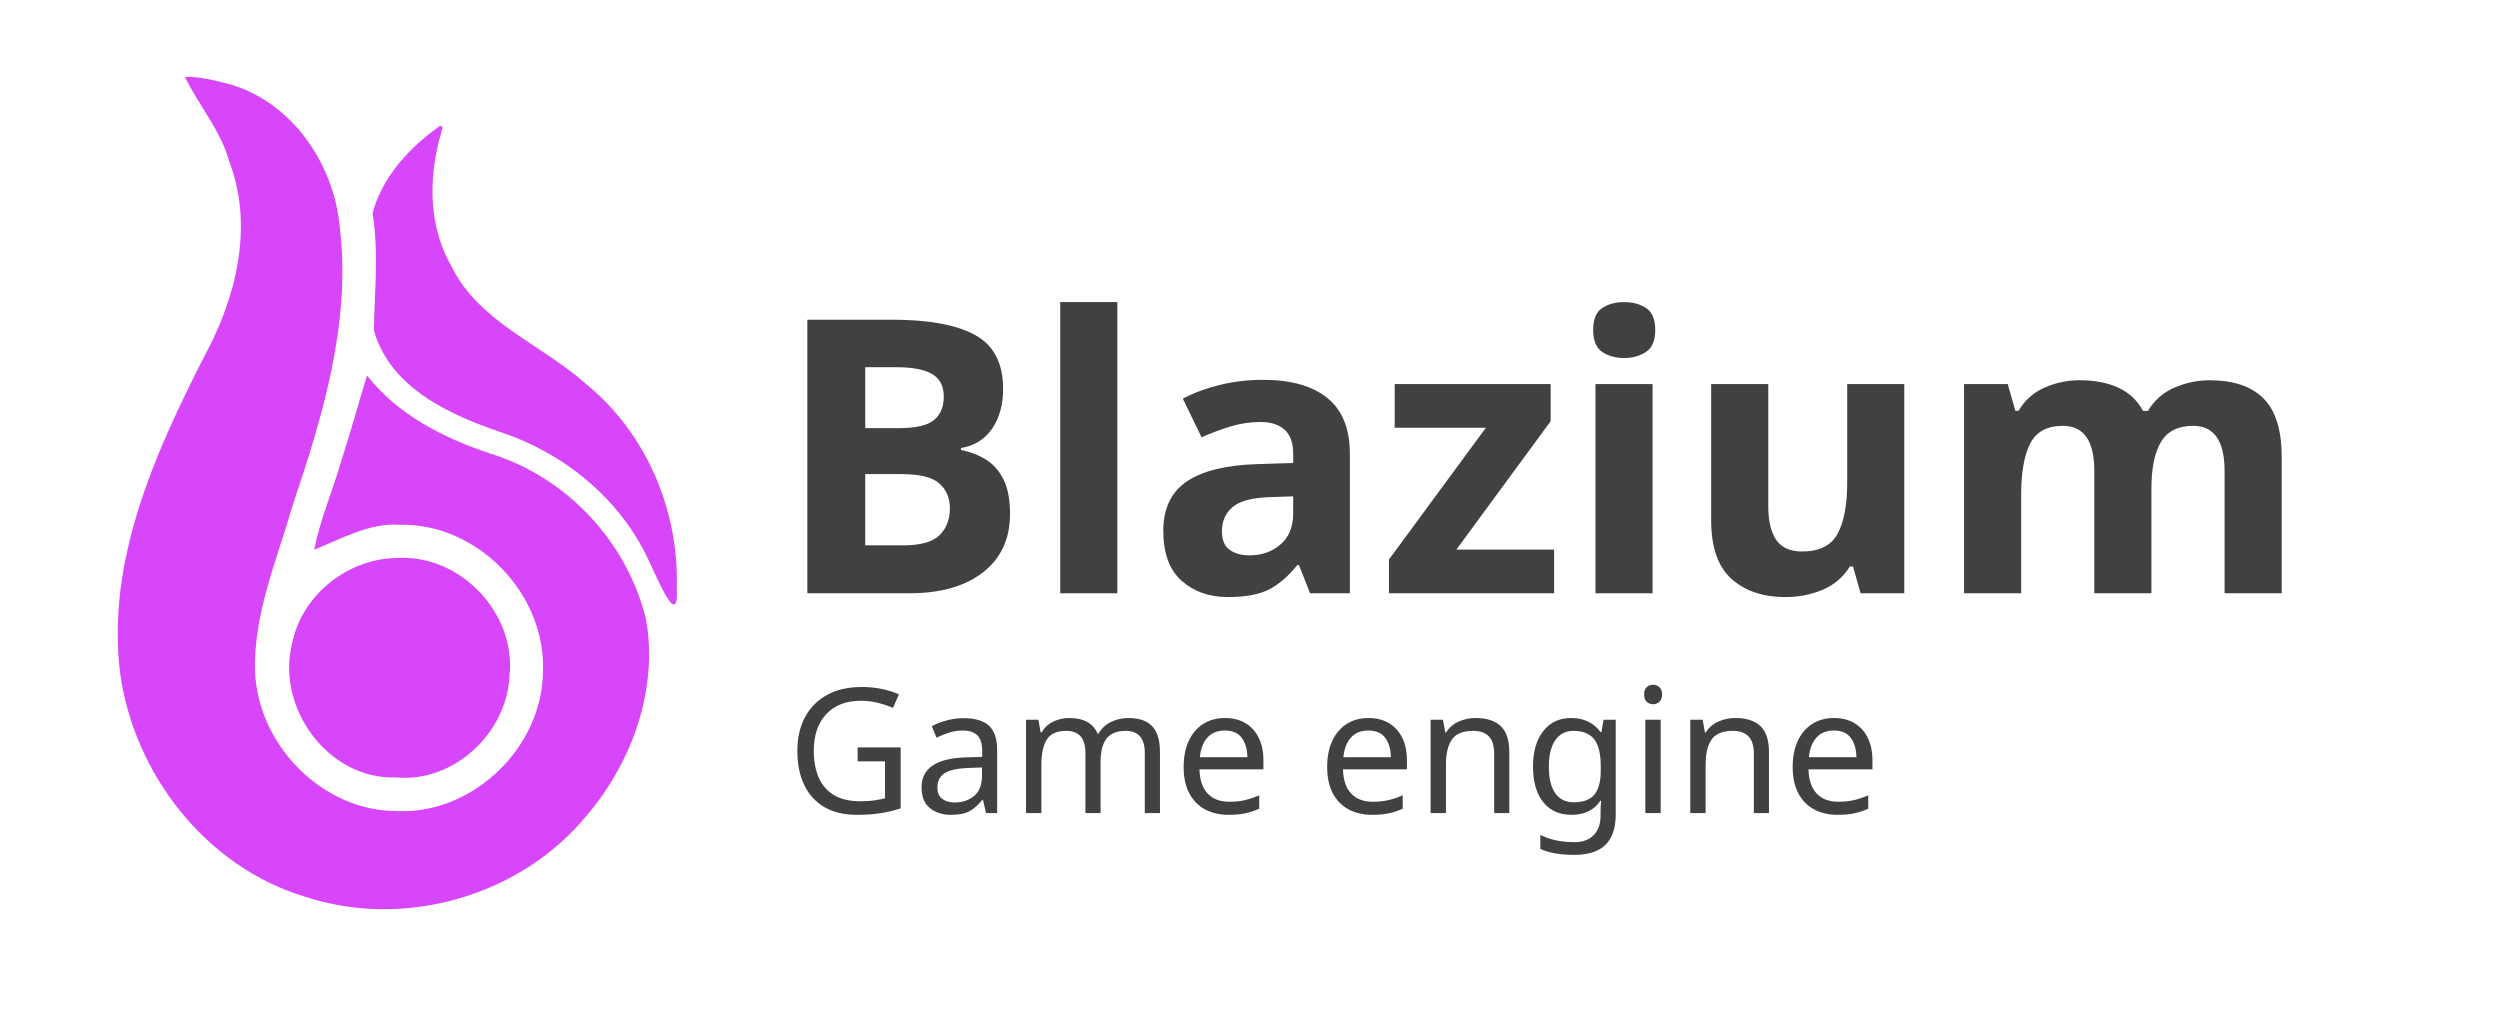
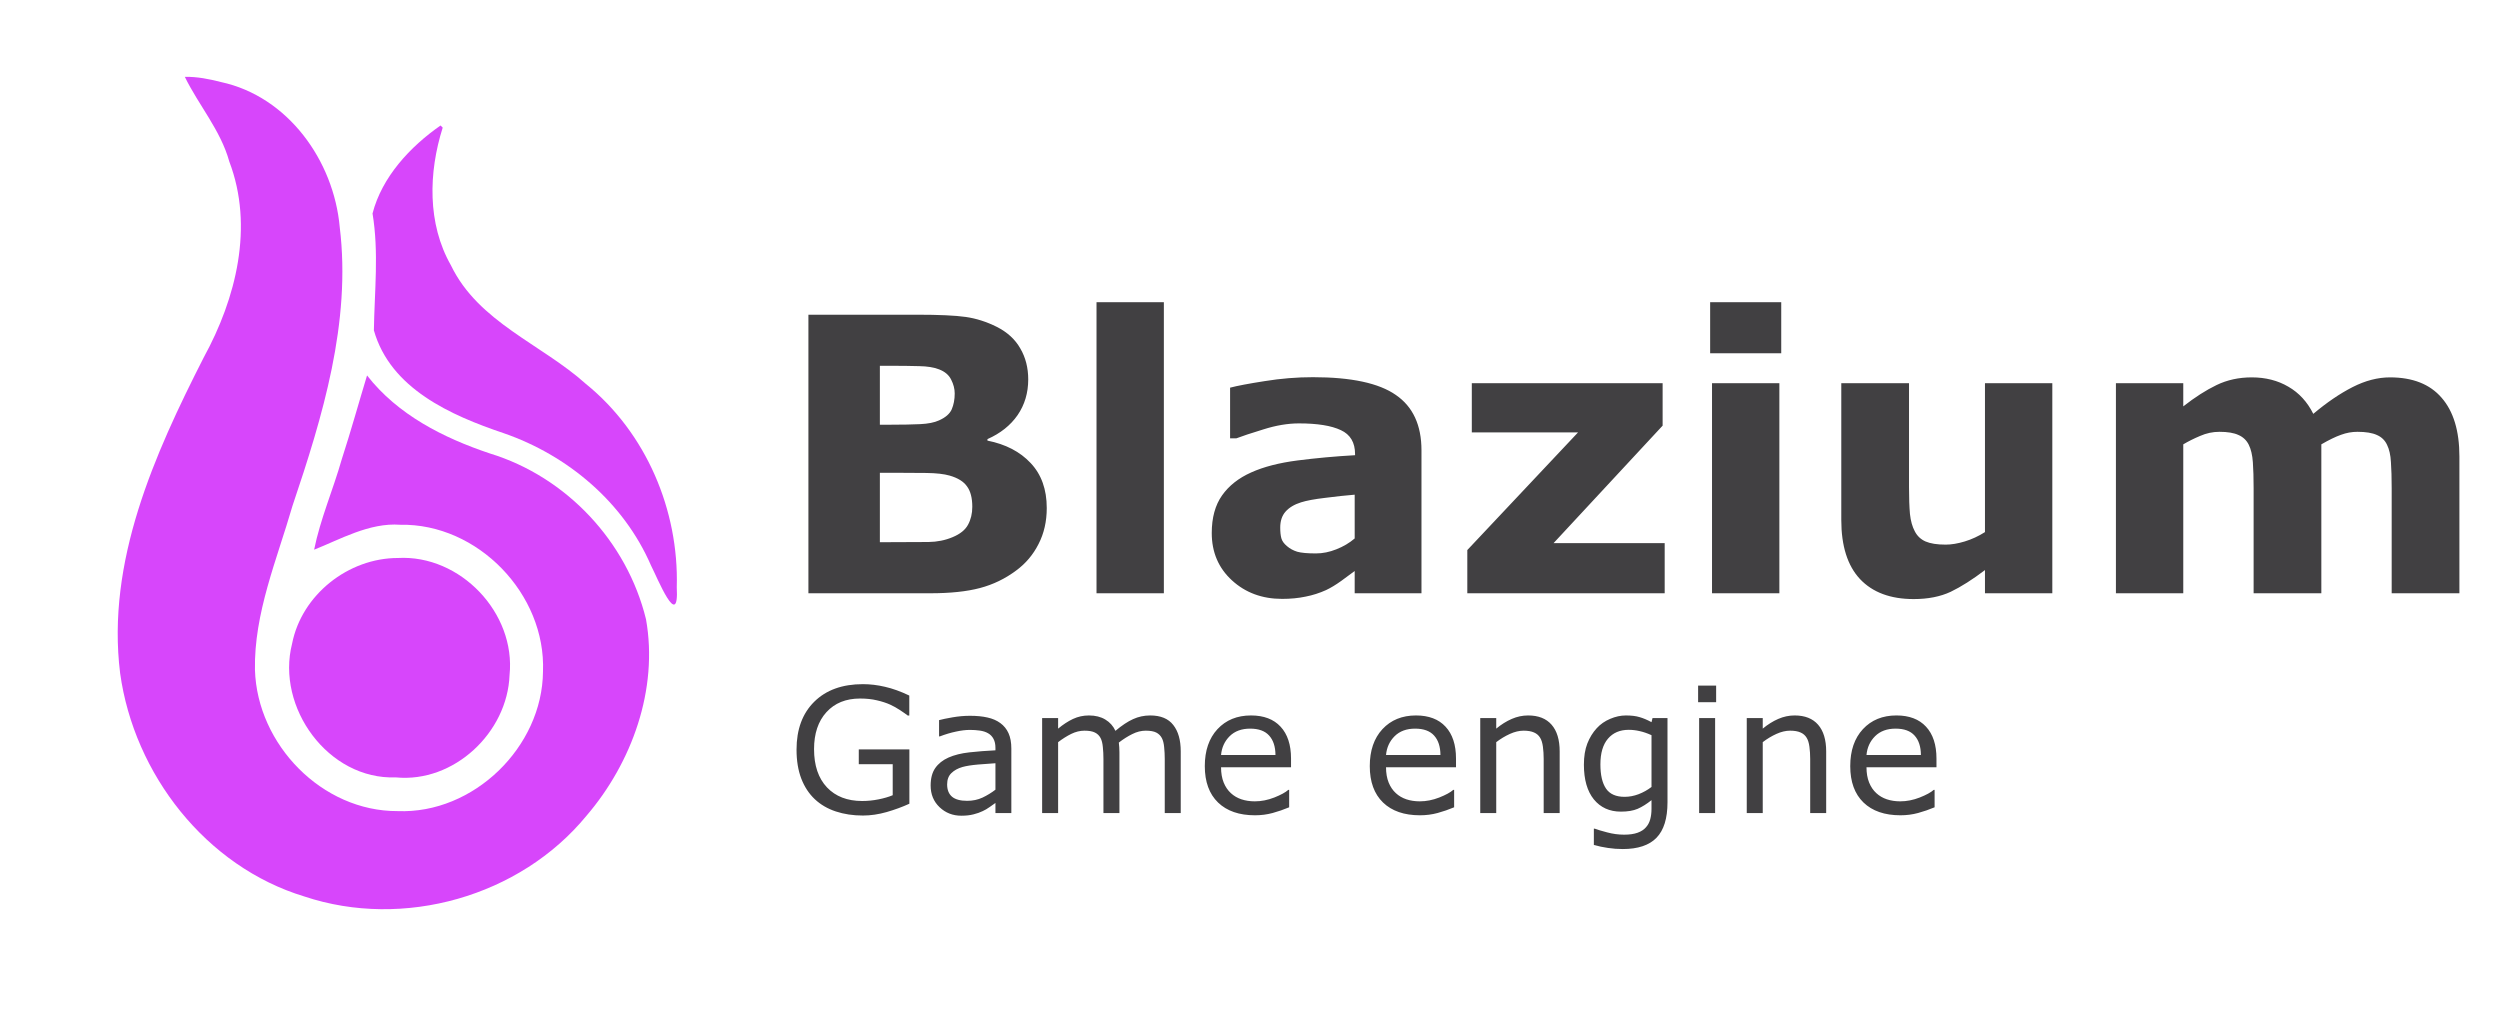
<svg xmlns="http://www.w3.org/2000/svg" xmlns:xlink="http://www.w3.org/1999/xlink" width="1024" height="414" version="1.1" id="svg15">
  <defs id="defs12">
    <linearGradient xlink:href="#a" id="d" x1="496.519" x2="635.831" y1="813.477" y2="589.778" gradientTransform="translate(-29.828 14.465)scale(.3714)" gradientUnits="userSpaceOnUse" />
    <linearGradient id="a">
      <stop offset=".045" stop-color="#7f24ce" id="stop1" />
      <stop offset=".468" stop-color="#b846e4" id="stop2" />
      <stop offset=".825" stop-color="#d055ee" id="stop3" />
      <stop offset="1" stop-color="#f87cfe" id="stop4" />
    </linearGradient>
    <linearGradient xlink:href="#b" id="e" x1="269.585" x2="488.27" y1="847.204" y2="393.079" gradientTransform="translate(-29.828 14.465)scale(.3714)" gradientUnits="userSpaceOnUse" />
    <linearGradient id="b">
      <stop offset=".045" stop-color="#7f24ce" id="stop5" />
      <stop offset=".478" stop-color="#b846e4" id="stop6" />
      <stop offset=".848" stop-color="#d055ee" id="stop7" />
      <stop offset="1" stop-color="#f87cfe" id="stop8" />
    </linearGradient>
    <linearGradient xlink:href="#c" id="f" x1="635.831" x2="721.822" y1="589.778" y2="368.408" gradientTransform="translate(-29.828 14.465)scale(.3714)" gradientUnits="userSpaceOnUse" />
    <linearGradient id="c">
      <stop offset=".045" stop-color="#7f24ce" id="stop9" />
      <stop offset=".468" stop-color="#b846e4" id="stop10" />
      <stop offset=".848" stop-color="#d055ee" id="stop11" />
      <stop offset="1" stop-color="#f87cfe" id="stop12" />
    </linearGradient>
  </defs>
-   <text xml:space="preserve" x="316.565" y="243.003" fill="#414042" stroke-width="1.07" font-family="'Inter Alia'" font-size="12.84" font-weight="700" style="-inkscape-font-specification:&quot;Inter Alia, Bold&quot;;font-variant-ligatures:normal;font-variant-caps:normal;font-variant-numeric:normal;font-variant-east-asian:normal;text-align:start" id="text12">
-     <tspan x="316.565" y="243.003" font-size="156.936" style="-inkscape-font-specification:&quot;Inter Alia, Bold&quot;;font-variant-ligatures:normal;font-variant-caps:normal;font-variant-numeric:normal;font-variant-east-asian:normal" id="tspan12">Blazium</tspan>
-   </text>
-   <text xml:space="preserve" x="322.255" y="333.035" fill="#414042" stroke-width="1.07" font-family="'Inter Alia'" font-size="85.601" font-weight="500" style="-inkscape-font-specification:&quot;Inter Alia, Medium&quot;;font-variant-ligatures:normal;font-variant-caps:normal;font-variant-numeric:normal;font-variant-east-asian:normal;text-align:start" id="text13">
-     <tspan x="322.255" y="333.035" font-size="71.335" font-weight="400" style="-inkscape-font-specification:&quot;Inter Alia, Normal&quot;;font-variant-ligatures:normal;font-variant-caps:normal;font-variant-numeric:normal;font-variant-east-asian:normal" id="tspan13">Game engine</tspan>
-   </text>
+   <path style="font-weight:700;font-size:156.936px;font-family:'Inter Alia';-inkscape-font-specification:'Inter Alia, Bold';fill:#414042;stroke-width:1.07" d="m 428.75,208.06 q 0,8.276 -3.372,14.789 -3.295,6.513 -9.119,10.805 -6.743,5.058 -14.866,7.203 -8.046,2.146 -20.46,2.146 H 331.125 V 128.903 h 44.291 q 13.793,0 20.153,0.92 6.437,0.92 12.72,4.061 6.513,3.295 9.655,8.889 3.218,5.517 3.218,12.644 0,8.276 -4.368,14.636 -4.368,6.284 -12.337,9.809 v 0.613 q 11.188,2.222 17.701,9.195 6.59,6.973 6.59,18.391 z M 391.048,161.163 q 0,-2.835 -1.456,-5.671 -1.379,-2.835 -4.981,-4.215 -3.218,-1.226 -8.046,-1.303 -4.751,-0.153 -13.41,-0.153 h -2.759 v 24.138 h 4.598 q 6.973,0 11.877,-0.23 4.904,-0.23 7.74,-1.533 3.985,-1.762 5.211,-4.521 1.226,-2.835 1.226,-6.513 z m 7.203,46.437 q 0,-5.441 -2.146,-8.353 -2.069,-2.989 -7.126,-4.444 -3.448,-0.996 -9.502,-1.073 -6.054,-0.077 -12.644,-0.077 h -6.437 v 28.429 h 2.146 q 12.414,0 17.778,-0.077 5.364,-0.077 9.885,-1.992 4.598,-1.916 6.284,-5.058 1.762,-3.218 1.762,-7.356 z m 78.468,35.403 h -27.586 V 123.768 h 27.586 z m 78.161,-22.452 v -17.931 q -5.594,0.46 -12.107,1.303 -6.513,0.766 -9.885,1.839 -4.138,1.303 -6.36,3.831 -2.146,2.452 -2.146,6.513 0,2.682 0.46,4.368 0.46,1.686 2.299,3.218 1.762,1.533 4.215,2.299 2.452,0.69 7.663,0.69 4.138,0 8.353,-1.686 4.291,-1.686 7.51,-4.444 z m 0,13.333 q -2.222,1.686 -5.517,4.061 -3.295,2.375 -6.207,3.755 -4.061,1.839 -8.429,2.682 -4.368,0.92 -9.579,0.92 -12.261,0 -20.537,-7.586 -8.276,-7.586 -8.276,-19.387 0,-9.425 4.215,-15.402 4.215,-5.977 11.954,-9.425 7.663,-3.448 19.004,-4.904 11.341,-1.456 23.525,-2.146 v -0.46 q 0,-7.126 -5.824,-9.809 -5.824,-2.759 -17.165,-2.759 -6.82,0 -14.559,2.452 -7.74,2.376 -11.111,3.678 h -2.529 v -20.766 q 4.368,-1.149 14.176,-2.682 9.885,-1.609 19.77,-1.609 23.525,0 33.947,7.28 10.498,7.203 10.498,22.682 v 58.544 h -27.357 z m 126.974,9.119 h -80.844 v -17.701 l 45.364,-48.2 H 602.851 v -20.153 h 78.161 v 17.395 l -44.675,48.123 H 681.855 Z m 46.974,0 h -27.586 v -86.054 h 27.586 z m 0.766,-98.315 h -29.119 v -20.92 h 29.119 z m 111.035,98.315 h -27.586 v -9.502 q -7.663,5.824 -14.023,8.889 -6.36,2.989 -15.173,2.989 -14.253,0 -21.992,-8.199 -7.663,-8.199 -7.663,-24.215 v -56.016 h 27.74 v 42.682 q 0,6.513 0.383,10.881 0.46,4.291 1.992,7.126 1.456,2.835 4.368,4.138 2.989,1.303 8.276,1.303 3.525,0 7.816,-1.303 4.291,-1.303 8.276,-3.831 v -60.997 h 27.586 z m 110.192,-60.997 v 60.997 h -27.74 v -42.989 q 0,-6.284 -0.307,-10.651 -0.307,-4.444 -1.686,-7.203 -1.379,-2.759 -4.215,-3.985 -2.759,-1.303 -7.816,-1.303 -4.061,0 -7.893,1.686 -3.831,1.609 -6.897,3.448 v 60.997 h -27.586 v -86.054 h 27.586 v 9.502 q 7.126,-5.594 13.64,-8.736 6.513,-3.142 14.406,-3.142 8.506,0 15.019,3.831 6.513,3.755 10.192,11.111 8.276,-6.973 16.092,-10.958 7.816,-3.985 15.326,-3.985 13.946,0 21.15,8.353 7.28,8.353 7.28,24.061 v 56.016 h -27.74 v -42.989 q 0,-6.36 -0.307,-10.728 -0.23,-4.368 -1.609,-7.126 -1.303,-2.759 -4.138,-3.985 -2.835,-1.303 -7.969,-1.303 -3.448,0 -6.743,1.226 -3.295,1.149 -8.046,3.908 z" id="text12" aria-label="Blazium" />
+   <path style="font-size:71.335px;font-family:'Inter Alia';-inkscape-font-specification:'Inter Alia, Normal';fill:#414042;stroke-width:1.07" d="m 372.482,329.204 q -4.249,1.951 -9.3,3.413 -5.016,1.428 -9.718,1.428 -6.061,0 -11.111,-1.672 -5.051,-1.672 -8.603,-5.016 -3.588,-3.379 -5.538,-8.429 -1.951,-5.085 -1.951,-11.878 0,-12.435 7.245,-19.61 7.28,-7.21 19.958,-7.21 4.424,0 9.021,1.08 4.633,1.045 9.962,3.588 v 8.185 h -0.627 q -1.08,-0.836 -3.135,-2.194 -2.055,-1.358 -4.04,-2.264 -2.403,-1.08 -5.469,-1.776 -3.03,-0.731 -6.897,-0.731 -8.708,0 -13.793,5.608 -5.051,5.573 -5.051,15.117 0,10.066 5.294,15.674 5.294,5.573 14.42,5.573 3.344,0 6.653,-0.662 3.344,-0.662 5.852,-1.707 v -12.714 h -13.898 v -6.061 h 20.725 z m 41.763,3.831 h -6.513 v -4.145 q -0.871,0.592 -2.369,1.672 -1.463,1.045 -2.856,1.672 -1.637,0.801 -3.762,1.324 -2.125,0.557 -4.981,0.557 -5.26,0 -8.917,-3.483 -3.657,-3.483 -3.657,-8.882 0,-4.424 1.881,-7.14 1.916,-2.752 5.434,-4.319 3.553,-1.567 8.534,-2.125 4.981,-0.557 10.693,-0.836 v -1.01 q 0,-2.229 -0.801,-3.692 -0.766,-1.463 -2.229,-2.299 -1.393,-0.801 -3.344,-1.08 -1.951,-0.279 -4.075,-0.279 -2.578,0 -5.747,0.697 -3.17,0.662 -6.548,1.951 h -0.348 v -6.653 q 1.916,-0.522 5.538,-1.149 3.622,-0.627 7.14,-0.627 4.11,0 7.14,0.697 3.065,0.662 5.294,2.299 2.194,1.602 3.344,4.145 1.149,2.543 1.149,6.304 z m -6.513,-9.579 v -10.833 q -2.996,0.174 -7.071,0.522 -4.04,0.348 -6.409,1.01 -2.821,0.801 -4.563,2.508 -1.742,1.672 -1.742,4.633 0,3.344 2.02,5.051 2.02,1.672 6.165,1.672 3.448,0 6.304,-1.324 2.856,-1.358 5.294,-3.239 z m 75.898,9.579 h -6.548 v -22.153 q 0,-2.508 -0.244,-4.842 -0.209,-2.334 -0.94,-3.727 -0.801,-1.498 -2.299,-2.264 -1.498,-0.766 -4.319,-0.766 -2.752,0 -5.503,1.393 -2.752,1.358 -5.503,3.483 0.104,0.801 0.174,1.881 0.07,1.045 0.07,2.09 V 333.035 h -6.548 v -22.153 q 0,-2.578 -0.244,-4.876 -0.209,-2.334 -0.94,-3.727 -0.801,-1.498 -2.299,-2.229 -1.498,-0.766 -4.319,-0.766 -2.682,0 -5.399,1.324 -2.682,1.324 -5.364,3.379 v 29.049 h -6.548 v -38.907 h 6.548 v 4.319 q 3.065,-2.543 6.096,-3.971 3.065,-1.428 6.513,-1.428 3.971,0 6.722,1.672 2.787,1.672 4.145,4.633 3.971,-3.344 7.245,-4.807 3.274,-1.498 7.001,-1.498 6.409,0 9.439,3.901 3.065,3.866 3.065,10.833 z m 45.177,-18.774 h -28.666 q 0,3.588 1.08,6.27 1.08,2.647 2.961,4.354 1.811,1.672 4.284,2.508 2.508,0.836 5.503,0.836 3.971,0 7.976,-1.567 4.04,-1.602 5.747,-3.135 h 0.348 v 7.14 q -3.309,1.393 -6.757,2.334 -3.448,0.94 -7.245,0.94 -9.683,0 -15.117,-5.225 -5.434,-5.26 -5.434,-14.908 0,-9.544 5.19,-15.152 5.225,-5.608 13.724,-5.608 7.872,0 12.121,4.598 4.284,4.598 4.284,13.062 z m -6.374,-5.016 q -0.035,-5.155 -2.612,-7.976 -2.543,-2.821 -7.767,-2.821 -5.26,0 -8.394,3.1 -3.1,3.1 -3.518,7.698 z m 73.947,5.016 h -28.666 q 0,3.588 1.08,6.27 1.08,2.647 2.961,4.354 1.811,1.672 4.284,2.508 2.508,0.836 5.503,0.836 3.971,0 7.976,-1.567 4.04,-1.602 5.747,-3.135 h 0.348 v 7.14 q -3.309,1.393 -6.757,2.334 -3.448,0.94 -7.245,0.94 -9.683,0 -15.117,-5.225 -5.434,-5.26 -5.434,-14.908 0,-9.544 5.19,-15.152 5.225,-5.608 13.724,-5.608 7.872,0 12.121,4.598 4.284,4.598 4.284,13.062 z m -6.374,-5.016 q -0.035,-5.155 -2.612,-7.976 -2.543,-2.821 -7.767,-2.821 -5.26,0 -8.394,3.1 -3.1,3.1 -3.518,7.698 z m 48.834,23.79 h -6.548 v -22.153 q 0,-2.682 -0.313,-5.016 -0.313,-2.369 -1.149,-3.692 -0.871,-1.463 -2.508,-2.16 -1.637,-0.731 -4.249,-0.731 -2.682,0 -5.608,1.324 -2.926,1.324 -5.608,3.379 v 29.049 h -6.548 v -38.907 h 6.548 v 4.319 q 3.065,-2.543 6.339,-3.971 3.274,-1.428 6.722,-1.428 6.305,0 9.614,3.797 3.309,3.797 3.309,10.937 z m 44.166,-4.424 q 0,9.892 -4.493,14.525 -4.493,4.633 -13.828,4.633 -3.1,0 -6.061,-0.453 -2.926,-0.418 -5.782,-1.219 v -6.688 h 0.348 q 1.602,0.627 5.085,1.533 3.483,0.94 6.966,0.94 3.344,0 5.538,-0.801 2.194,-0.801 3.413,-2.229 1.219,-1.358 1.742,-3.274 0.522,-1.916 0.522,-4.284 v -3.553 q -2.961,2.369 -5.678,3.553 -2.682,1.149 -6.862,1.149 -6.966,0 -11.076,-5.016 -4.075,-5.051 -4.075,-14.211 0,-5.016 1.393,-8.638 1.428,-3.657 3.866,-6.305 2.264,-2.473 5.503,-3.831 3.239,-1.393 6.444,-1.393 3.379,0 5.643,0.697 2.299,0.662 4.842,2.055 l 0.418,-1.672 h 6.13 z m -6.548,-6.27 v -21.212 q -2.612,-1.184 -4.876,-1.672 -2.229,-0.522 -4.458,-0.522 -5.399,0 -8.499,3.622 -3.1,3.622 -3.1,10.519 0,6.548 2.299,9.927 2.299,3.379 7.628,3.379 2.856,0 5.712,-1.08 2.891,-1.115 5.294,-2.961 z m 26.472,-34.727 h -7.384 v -6.792 h 7.384 z m -0.418,45.42 h -6.548 v -38.907 h 6.548 z m 45.49,0 h -6.548 v -22.153 q 0,-2.682 -0.313,-5.016 -0.313,-2.369 -1.149,-3.692 -0.871,-1.463 -2.508,-2.16 -1.637,-0.731 -4.249,-0.731 -2.682,0 -5.608,1.324 -2.926,1.324 -5.608,3.379 v 29.049 h -6.548 v -38.907 h 6.548 v 4.319 q 3.065,-2.543 6.339,-3.971 3.274,-1.428 6.722,-1.428 6.305,0 9.614,3.797 3.309,3.797 3.309,10.937 z m 45.177,-18.774 h -28.666 q 0,3.588 1.08,6.27 1.08,2.647 2.961,4.354 1.811,1.672 4.284,2.508 2.508,0.836 5.503,0.836 3.971,0 7.976,-1.567 4.04,-1.602 5.747,-3.135 h 0.348 v 7.14 q -3.309,1.393 -6.757,2.334 -3.448,0.94 -7.245,0.94 -9.683,0 -15.117,-5.225 -5.434,-5.26 -5.434,-14.908 0,-9.544 5.19,-15.152 5.225,-5.608 13.724,-5.608 7.872,0 12.121,4.598 4.284,4.598 4.284,13.062 z m -6.374,-5.016 q -0.035,-5.155 -2.612,-7.976 -2.543,-2.821 -7.767,-2.821 -5.26,0 -8.394,3.1 -3.1,3.1 -3.518,7.698 z" id="text13" aria-label="Game engine" />
  <path fill="url(#d)" d="m 163.003,228.552 c 25.522,-1.404 48.327,22.515 45.713,47.945 -0.877,23.545 -22.757,44.245 -46.602,41.924 -27.695,1.017 -49.13,-28.699 -42.472,-54.783 3.957,-20.071 23.05,-35.08 43.361,-35.086 z" paint-order="markers stroke fill" style="mix-blend-mode:normal;fill:#d746fb;fill-opacity:1" id="path13" />
  <path fill="url(#e)" d="M 75.703,31.474 C 81.281,42.939 90.388,53.364 93.914,66.158 104.082,92.813 96.703,122.202 83.472,146.369 63.205,186.166 43.535,230.048 49.205,275.759 c 5.727,41.293 35.078,79.184 75.475,91.444 40.552,13.537 88.326,0.053 115.515,-33.039 18.655,-21.748 29.52,-51.878 24.408,-80.513 -7.778,-31.838 -32.588,-58.334 -63.967,-67.923 -19.014,-6.353 -37.759,-15.853 -50.293,-31.947 -3.119,10.238 -6.661,22.995 -10.382,34.421 -3.511,12.374 -8.764,24.383 -11.295,36.951 10.411,-4.094 22.628,-11.164 35.256,-10.209 31.787,-0.616 59.742,28.421 58.487,60.106 -0.256,30.941 -28.46,58.42 -59.546,57.179 -30.967,0.14 -57.508,-27.27 -58.435,-57.85 -0.424,-23.206 9.008,-45.183 15.368,-67.167 C 132.11,170.717 143.916,131.967 139.156,93.035 136.732,65.866 117.983,39.526 90.501,33.603 85.672,32.358 80.712,31.377 75.703,31.474 Z" paint-order="markers stroke fill" style="mix-blend-mode:normal;fill:#d746fb;fill-opacity:1" id="path14" />
  <path fill="url(#f)" d="m 180.456,51.401 c -12.456,8.651 -24.027,21.113 -27.867,36.042 2.642,15.852 0.793,32.042 0.554,47.867 6.78,23.921 31.555,34.83 53.136,42.11 26.312,9.078 49.13,28.338 60.324,54.097 2.611,5.089 11.59,27.302 10.604,9.012 0.895,-31.551 -12.525,-63.269 -37.224,-83.275 -18.237,-16.375 -44,-25.23 -55.269,-48.559 -9.758,-17.118 -9.18,-38.096 -3.382,-56.419 l -0.437,-0.437 z" paint-order="markers stroke fill" style="mix-blend-mode:normal;fill:#d746fb;fill-opacity:1" id="path15" />
</svg>
